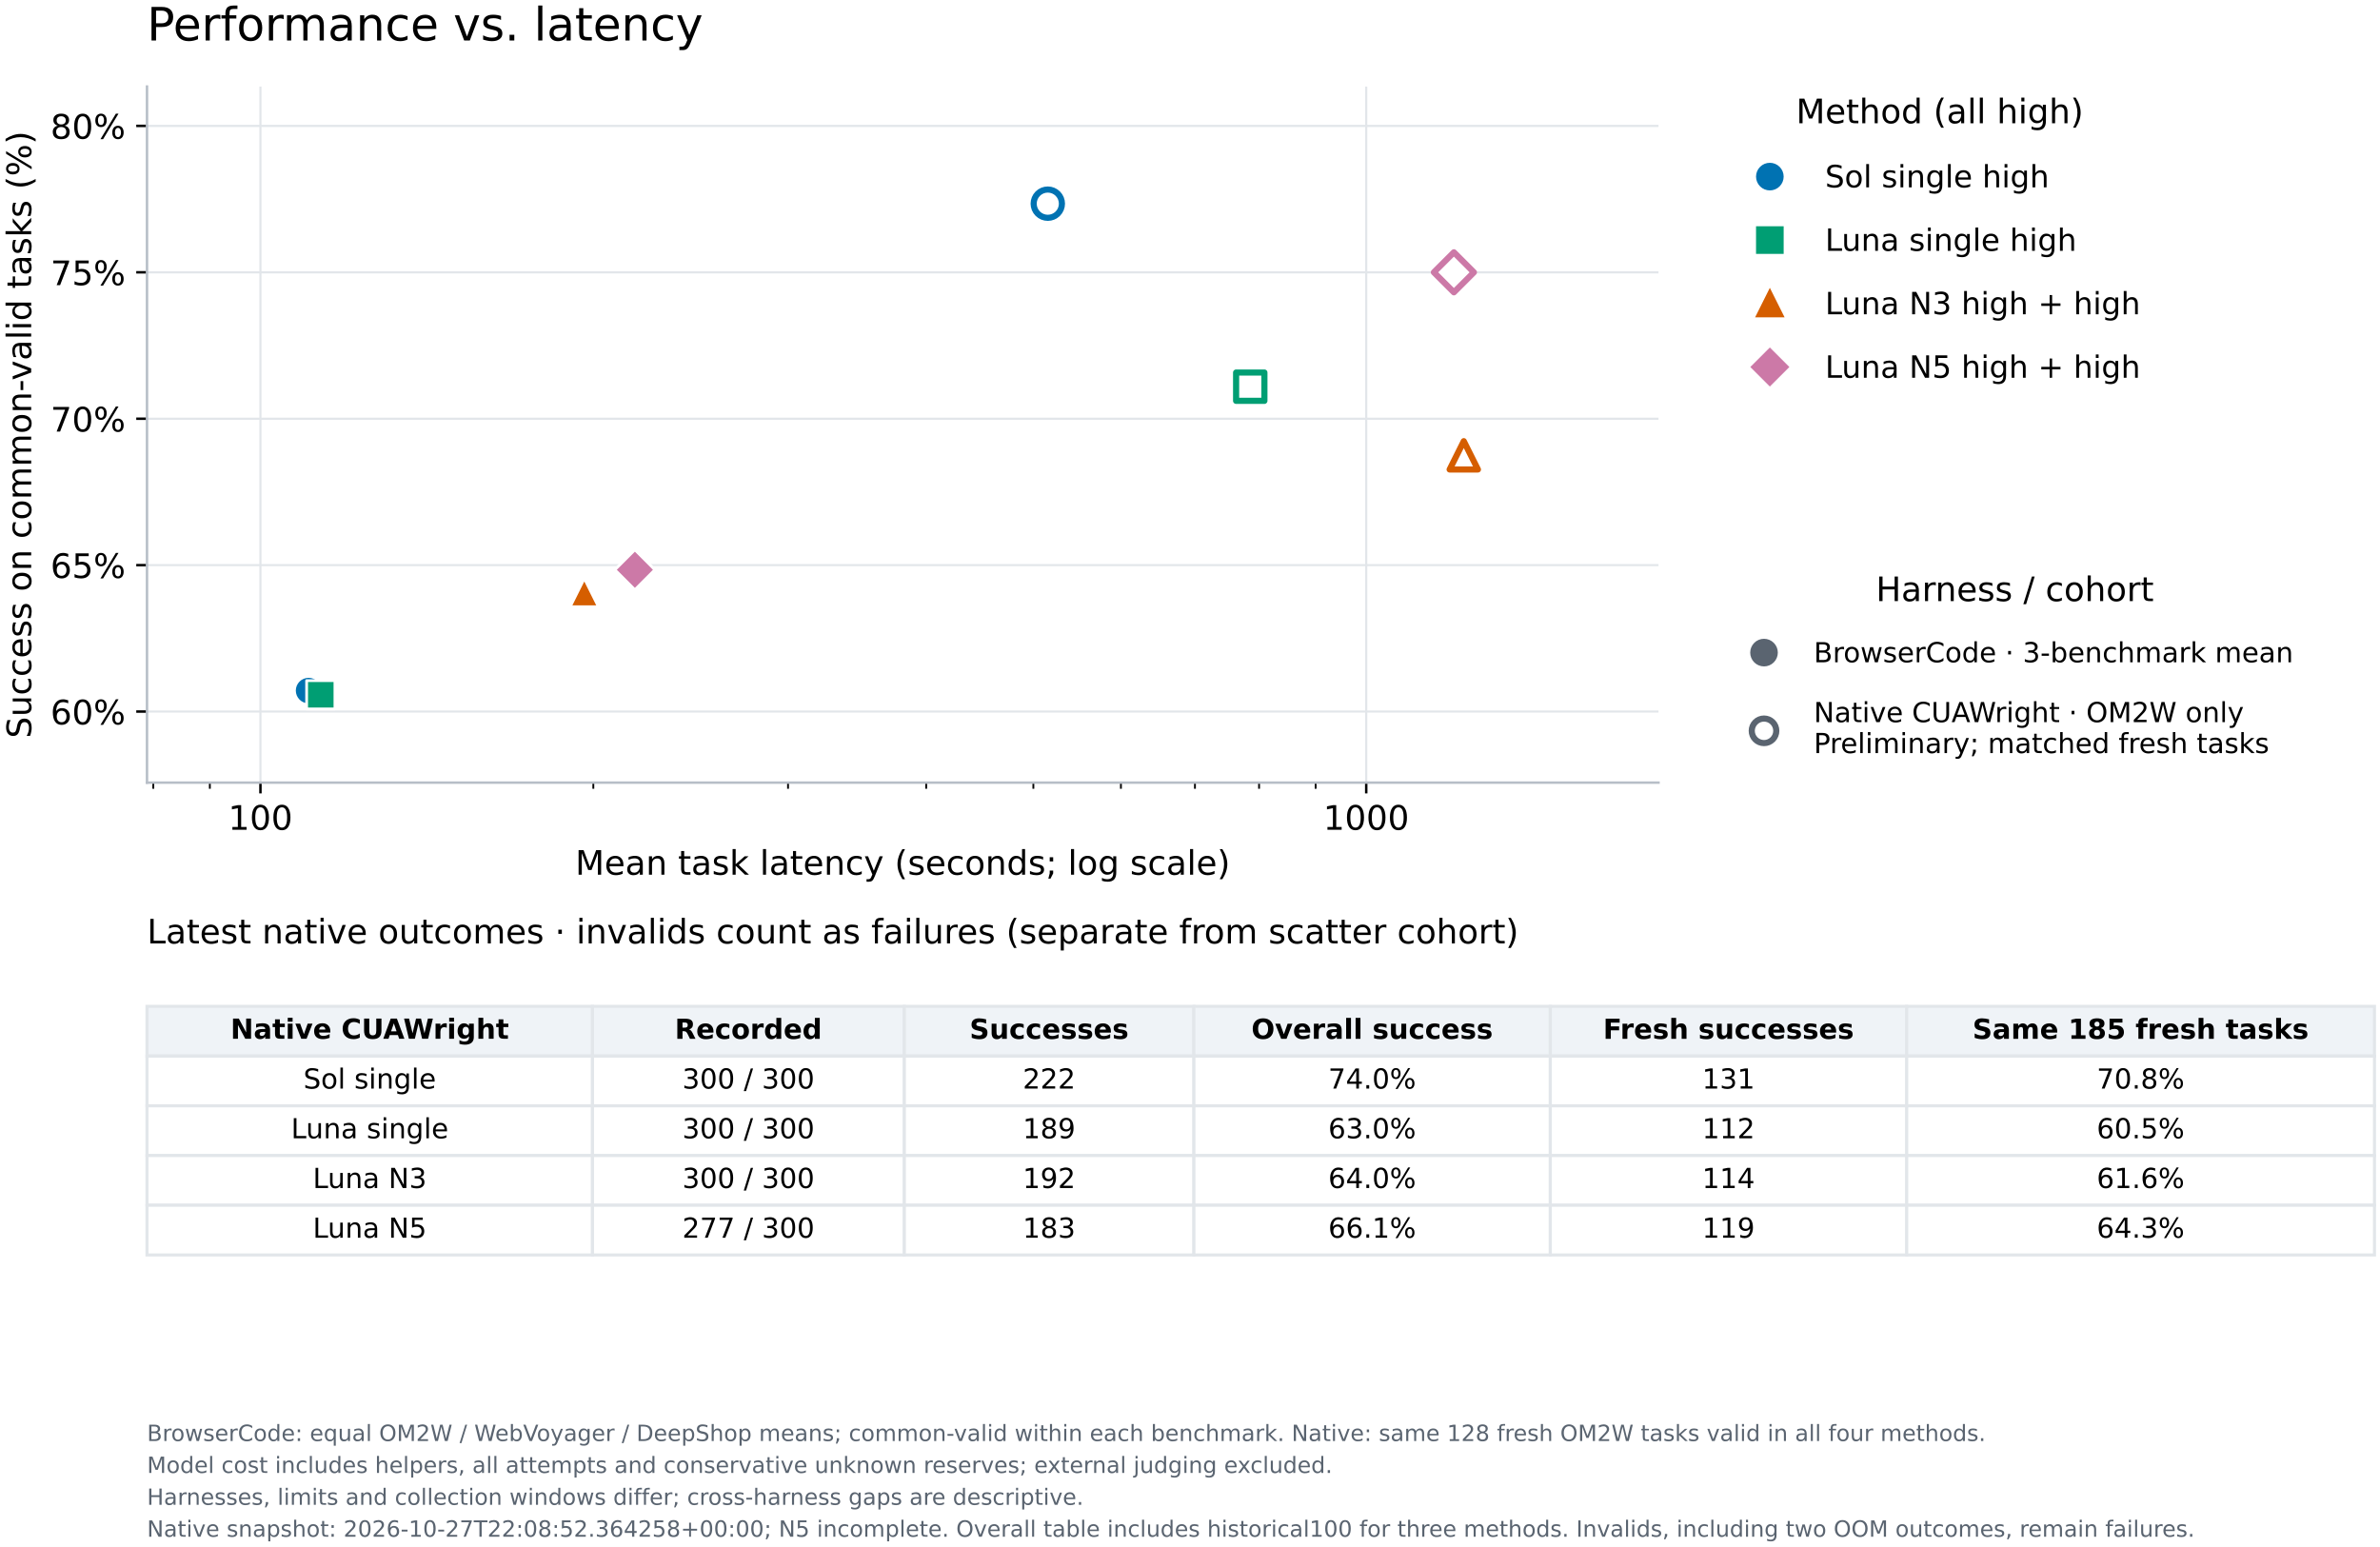
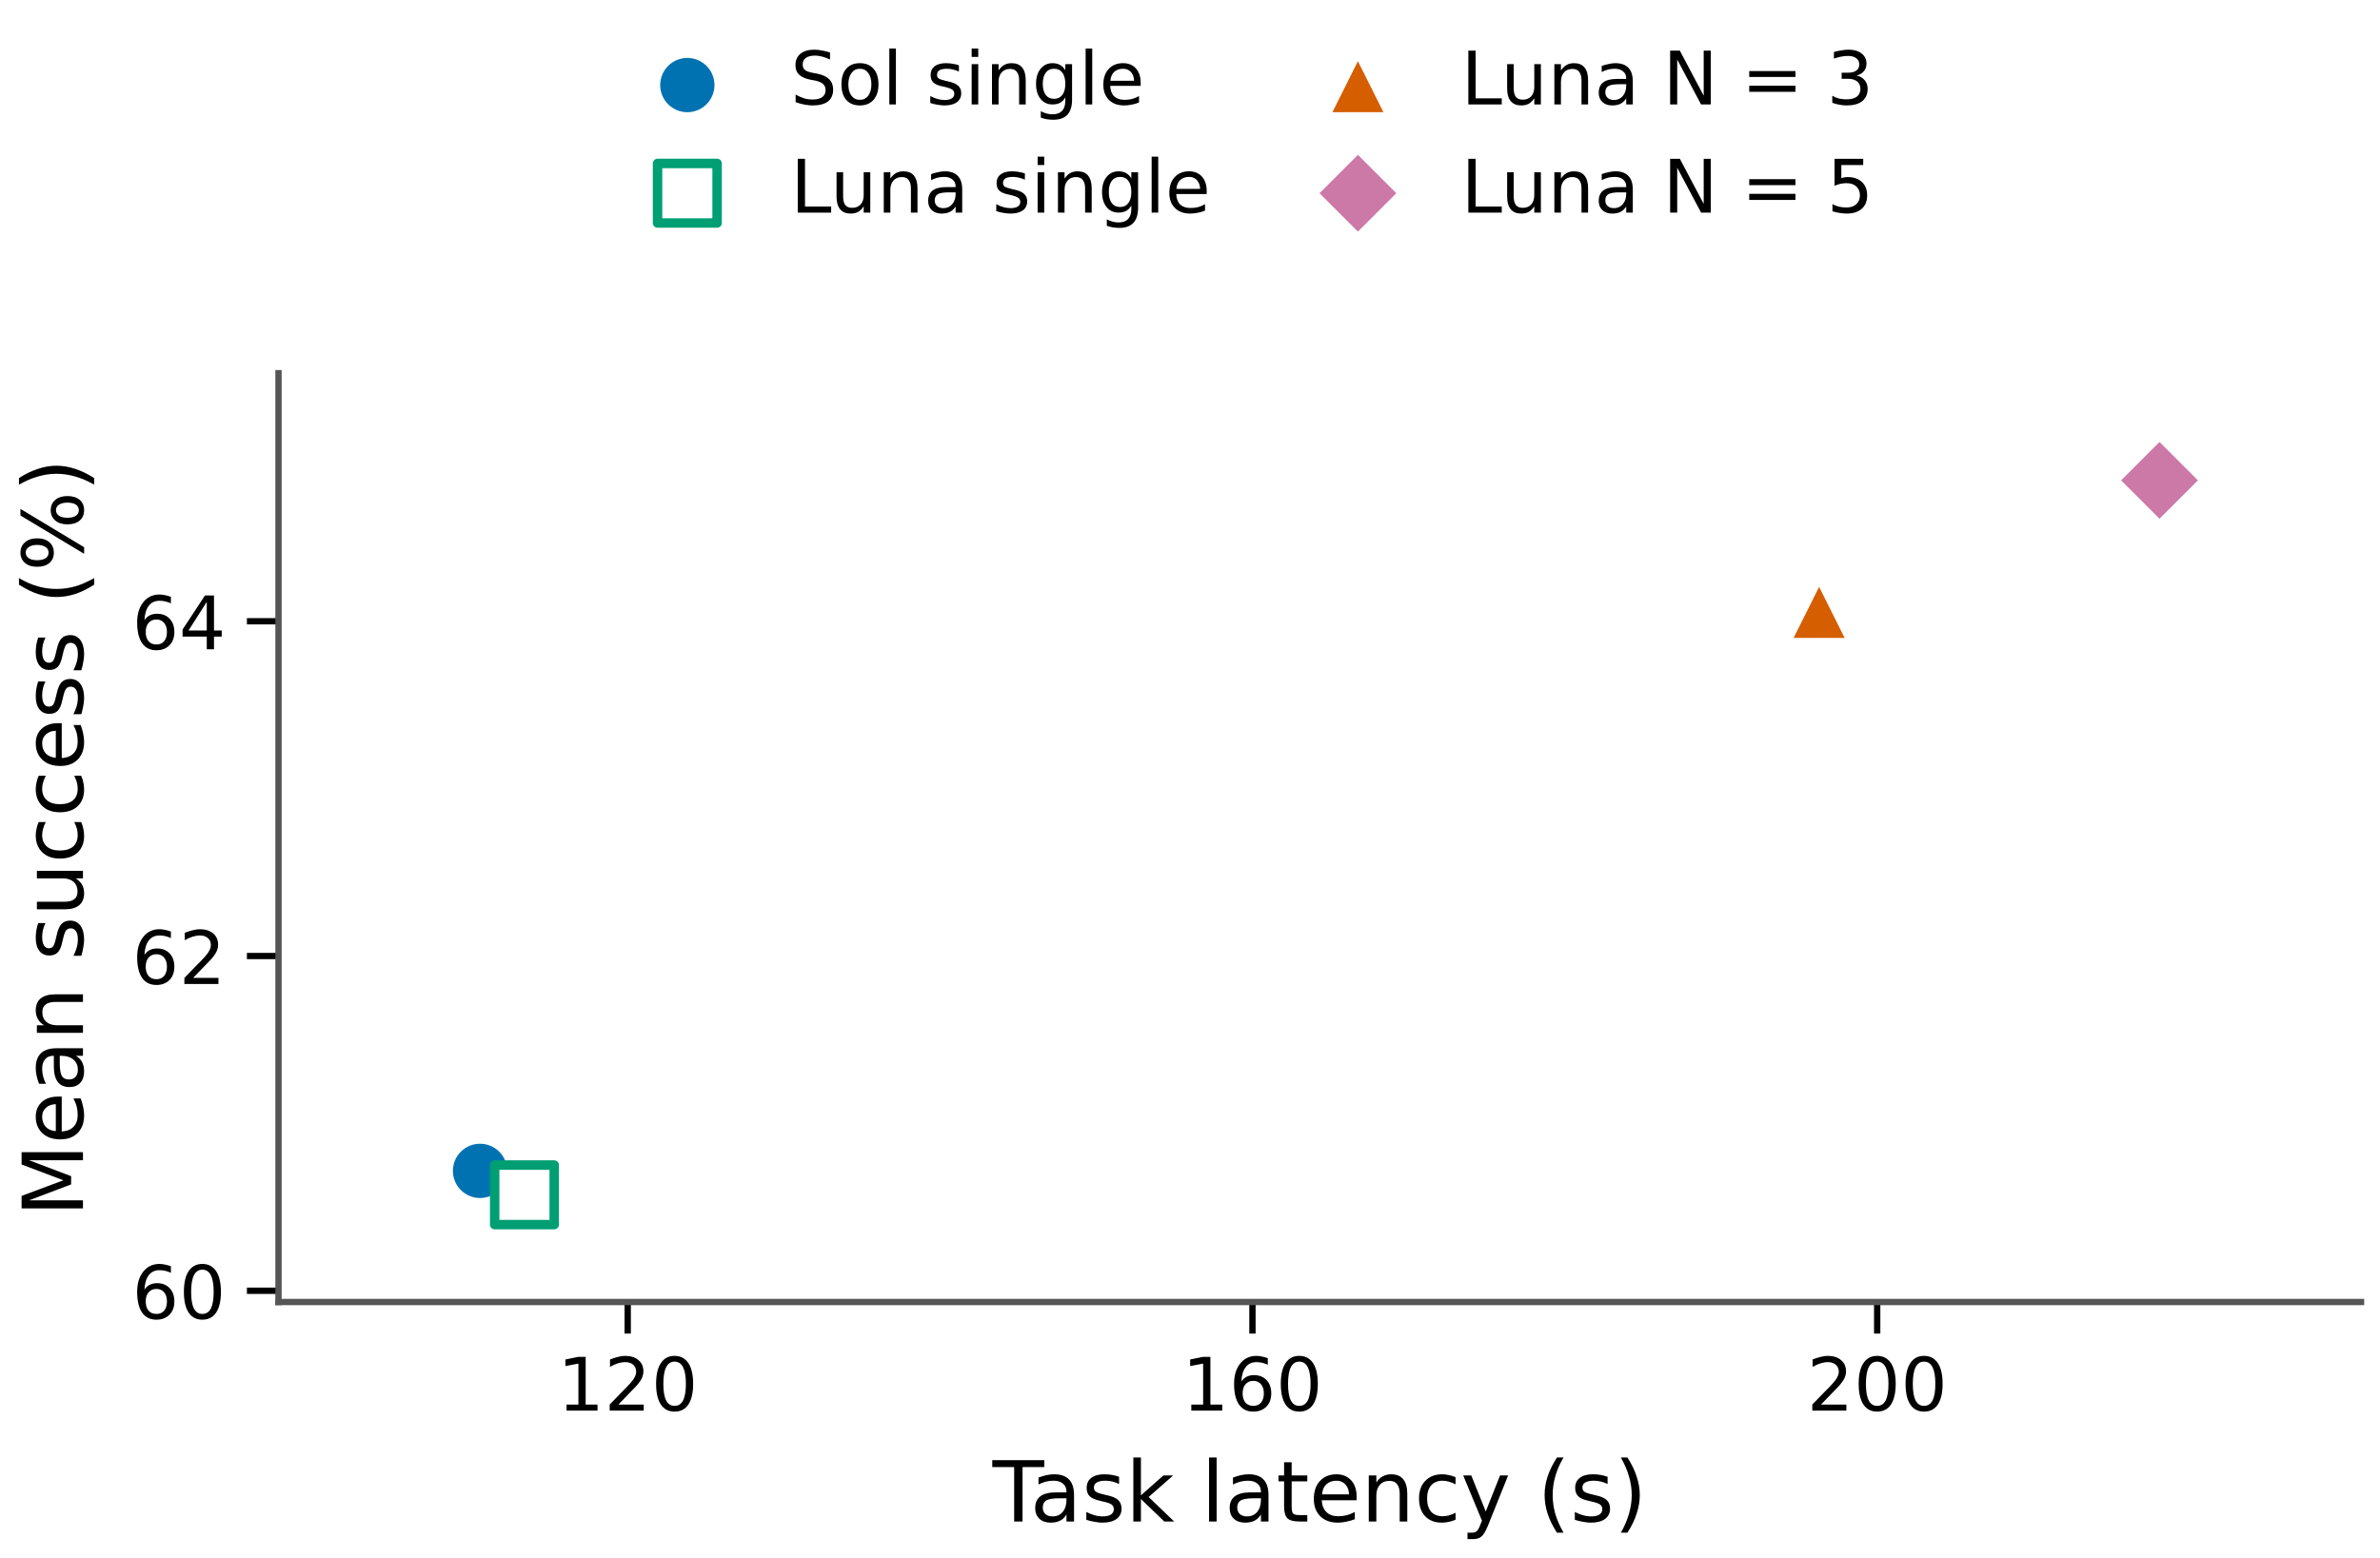
- <svg xmlns="http://www.w3.org/2000/svg" xmlns:xlink="http://www.w3.org/1999/xlink" width="775.455pt" height="504.016pt" viewBox="0 0 775.455 504.016" version="1.1">
+ <svg xmlns="http://www.w3.org/2000/svg" xmlns:xlink="http://www.w3.org/1999/xlink" width="226.034pt" height="148.005pt" viewBox="0 0 226.034 148.005" version="1.1">
  <defs>
    <style type="text/css">*{stroke-linejoin: round; stroke-linecap: butt}</style>
  </defs>
  <g id="figure_1">
    <g id="patch_1">
-       <path d="M 0 504.016 L 775.455 504.016 L 775.455 0 L 0 0 z " style="fill: #ffffff" />
+       <path d="M 0 148.005 L 226.034 148.005 L 226.034 0 L 0 0 z " style="fill: #ffffff" />
    </g>
    <g id="axes_1">
      <g id="patch_2">
-         <path d="M 47.895 254.998 L 540.375 254.998 L 540.375 28.198 L 47.895 28.198 z " style="fill: #ffffff" />
+         <path d="M 26.45 123.688 L 224.234 123.688 L 224.234 35.452 L 26.45 35.452 z " style="fill: #ffffff" />
      </g>
      <g id="matplotlib.axis_1">
        <g id="xtick_1">
          <g id="line2d_1">
-             <path d="M 84.857 254.998 L 84.857 28.198 " clip-path="url(#pa893dad80f)" style="fill: none; stroke: #e2e6ea; stroke-width: 0.7; stroke-linecap: square" />
-           </g>
-           <g id="line2d_2">
            <defs>
-               <path id="m1888b2eb9c" d="M 0 0 L 0 3.5 " style="stroke: #000000; stroke-width: 0.8" />
+               <path id="mfd620df238" d="M 0 0 L 0 3 " style="stroke: #000000; stroke-width: 0.6" />
            </defs>
            <g>
-               <use xlink:href="#m1888b2eb9c" x="84.857" y="254.998" style="stroke: #000000; stroke-width: 0.8" />
+               <use xlink:href="#mfd620df238" x="59.615" y="123.688" style="stroke: #000000; stroke-width: 0.6" />
            </g>
          </g>
          <g id="text_1">
-             <text style="font-size: 11px; font-family: 'DejaVu Sans'; text-anchor: middle" x="84.857" y="270.356" transform="rotate(-0 84.85699 270.3559)">100</text>
+             <text style="font: 7px 'DejaVu Sans'; text-anchor: middle" x="59.615" y="134.007" transform="rotate(-0 59.6151 134.0069)">120</text>
          </g>
        </g>
        <g id="xtick_2">
-           <g id="line2d_3">
-             <path d="M 445.149 254.998 L 445.149 28.198 " clip-path="url(#pa893dad80f)" style="fill: none; stroke: #e2e6ea; stroke-width: 0.7; stroke-linecap: square" />
-           </g>
-           <g id="line2d_4">
+           <g id="line2d_2">
            <g>
-               <use xlink:href="#m1888b2eb9c" x="445.149" y="254.998" style="stroke: #000000; stroke-width: 0.8" />
+               <use xlink:href="#mfd620df238" x="118.948" y="123.688" style="stroke: #000000; stroke-width: 0.6" />
            </g>
          </g>
          <g id="text_2">
-             <text style="font-size: 11px; font-family: 'DejaVu Sans'; text-anchor: middle" x="445.149" y="270.356" transform="rotate(-0 445.1489 270.3559)">1000</text>
+             <text style="font: 7px 'DejaVu Sans'; text-anchor: middle" x="118.948" y="134.007" transform="rotate(-0 118.9481 134.0069)">160</text>
          </g>
        </g>
        <g id="xtick_3">
-           <g id="line2d_5">
-             <defs>
-               <path id="maa409c9129" d="M 0 0 L 0 2 " style="stroke: #000000; stroke-width: 0.6" />
-             </defs>
+           <g id="line2d_3">
            <g>
-               <use xlink:href="#maa409c9129" x="49.941" y="254.998" style="stroke: #000000; stroke-width: 0.6" />
+               <use xlink:href="#mfd620df238" x="178.281" y="123.688" style="stroke: #000000; stroke-width: 0.6" />
            </g>
          </g>
-         </g>
-         <g id="xtick_4">
-           <g id="line2d_6">
-             <g>
-               <use xlink:href="#maa409c9129" x="68.371" y="254.998" style="stroke: #000000; stroke-width: 0.6" />
-             </g>
+           <g id="text_3">
+             <text style="font: 7px 'DejaVu Sans'; text-anchor: middle" x="178.281" y="134.007" transform="rotate(-0 178.2812 134.0069)">200</text>
          </g>
        </g>
-         <g id="xtick_5">
-           <g id="line2d_7">
-             <g>
-               <use xlink:href="#maa409c9129" x="193.316" y="254.998" style="stroke: #000000; stroke-width: 0.6" />
-             </g>
-           </g>
-         </g>
-         <g id="xtick_6">
-           <g id="line2d_8">
-             <g>
-               <use xlink:href="#maa409c9129" x="256.76" y="254.998" style="stroke: #000000; stroke-width: 0.6" />
-             </g>
-           </g>
-         </g>
-         <g id="xtick_7">
-           <g id="line2d_9">
-             <g>
-               <use xlink:href="#maa409c9129" x="301.774" y="254.998" style="stroke: #000000; stroke-width: 0.6" />
-             </g>
-           </g>
-         </g>
-         <g id="xtick_8">
-           <g id="line2d_10">
-             <g>
-               <use xlink:href="#maa409c9129" x="336.69" y="254.998" style="stroke: #000000; stroke-width: 0.6" />
-             </g>
-           </g>
-         </g>
-         <g id="xtick_9">
-           <g id="line2d_11">
-             <g>
-               <use xlink:href="#maa409c9129" x="365.219" y="254.998" style="stroke: #000000; stroke-width: 0.6" />
-             </g>
-           </g>
-         </g>
-         <g id="xtick_10">
-           <g id="line2d_12">
-             <g>
-               <use xlink:href="#maa409c9129" x="389.339" y="254.998" style="stroke: #000000; stroke-width: 0.6" />
-             </g>
-           </g>
-         </g>
-         <g id="xtick_11">
-           <g id="line2d_13">
-             <g>
-               <use xlink:href="#maa409c9129" x="410.233" y="254.998" style="stroke: #000000; stroke-width: 0.6" />
-             </g>
-           </g>
-         </g>
-         <g id="xtick_12">
-           <g id="line2d_14">
-             <g>
-               <use xlink:href="#maa409c9129" x="428.663" y="254.998" style="stroke: #000000; stroke-width: 0.6" />
-             </g>
-           </g>
-         </g>
-         <g id="text_3">
-           <text style="font-size: 11px; font-family: 'DejaVu Sans'; text-anchor: middle" x="294.135" y="285.002" transform="rotate(-0 294.1352 285.0019)">Mean task latency (seconds; log scale)</text>
+         <g id="text_4">
+           <text style="font: 8px 'DejaVu Sans'; text-anchor: middle" x="125.342" y="144.541" transform="rotate(-0 125.342 144.5414)">Task latency (s)</text>
        </g>
      </g>
      <g id="matplotlib.axis_2">
        <g id="ytick_1">
-           <g id="line2d_15">
-             <path d="M 47.895 231.842 L 540.375 231.842 " clip-path="url(#pa893dad80f)" style="fill: none; stroke: #e2e6ea; stroke-width: 0.7; stroke-linecap: square" />
-           </g>
-           <g id="line2d_16">
+           <g id="line2d_4">
            <defs>
-               <path id="md65c5bcaf7" d="M 0 0 L -3.5 0 " style="stroke: #000000; stroke-width: 0.8" />
+               <path id="m9bab9e84fd" d="M 0 0 L -3 0 " style="stroke: #000000; stroke-width: 0.6" />
            </defs>
            <g>
-               <use xlink:href="#md65c5bcaf7" x="47.895" y="231.842" style="stroke: #000000; stroke-width: 0.8" />
+               <use xlink:href="#m9bab9e84fd" x="26.45" y="122.618" style="stroke: #000000; stroke-width: 0.6" />
            </g>
          </g>
-           <g id="text_4">
-             <text style="font-size: 11px; font-family: 'DejaVu Sans'; text-anchor: end" x="40.895" y="236.021" transform="rotate(-0 40.89516 236.0207)">60%</text>
+           <g id="text_5">
+             <text style="font: 7px 'DejaVu Sans'; text-anchor: end" x="21.45" y="125.277" transform="rotate(-0 21.45 125.2772)">60</text>
          </g>
        </g>
        <g id="ytick_2">
-           <g id="line2d_17">
-             <path d="M 47.895 184.136 L 540.375 184.136 " clip-path="url(#pa893dad80f)" style="fill: none; stroke: #e2e6ea; stroke-width: 0.7; stroke-linecap: square" />
-           </g>
-           <g id="line2d_18">
+           <g id="line2d_5">
            <g>
-               <use xlink:href="#md65c5bcaf7" x="47.895" y="184.136" style="stroke: #000000; stroke-width: 0.8" />
+               <use xlink:href="#m9bab9e84fd" x="26.45" y="90.819" style="stroke: #000000; stroke-width: 0.6" />
            </g>
          </g>
-           <g id="text_5">
-             <text style="font-size: 11px; font-family: 'DejaVu Sans'; text-anchor: end" x="40.895" y="188.315" transform="rotate(-0 40.89516 188.3149)">65%</text>
+           <g id="text_6">
+             <text style="font: 7px 'DejaVu Sans'; text-anchor: end" x="21.45" y="93.478" transform="rotate(-0 21.45 93.47813)">62</text>
          </g>
        </g>
        <g id="ytick_3">
-           <g id="line2d_19">
-             <path d="M 47.895 136.43 L 540.375 136.43 " clip-path="url(#pa893dad80f)" style="fill: none; stroke: #e2e6ea; stroke-width: 0.7; stroke-linecap: square" />
-           </g>
-           <g id="line2d_20">
+           <g id="line2d_6">
            <g>
-               <use xlink:href="#md65c5bcaf7" x="47.895" y="136.43" style="stroke: #000000; stroke-width: 0.8" />
-             </g>
-           </g>
-           <g id="text_6">
-             <text style="font-size: 11px; font-family: 'DejaVu Sans'; text-anchor: end" x="40.895" y="140.609" transform="rotate(-0 40.89516 140.6092)">70%</text>
-           </g>
-         </g>
-         <g id="ytick_4">
-           <g id="line2d_21">
-             <path d="M 47.895 88.724 L 540.375 88.724 " clip-path="url(#pa893dad80f)" style="fill: none; stroke: #e2e6ea; stroke-width: 0.7; stroke-linecap: square" />
-           </g>
-           <g id="line2d_22">
-             <g>
-               <use xlink:href="#md65c5bcaf7" x="47.895" y="88.724" style="stroke: #000000; stroke-width: 0.8" />
+               <use xlink:href="#m9bab9e84fd" x="26.45" y="59.02" style="stroke: #000000; stroke-width: 0.6" />
            </g>
          </g>
          <g id="text_7">
-             <text style="font-size: 11px; font-family: 'DejaVu Sans'; text-anchor: end" x="40.895" y="92.903" transform="rotate(-0 40.89516 92.90346)">75%</text>
+             <text style="font: 7px 'DejaVu Sans'; text-anchor: end" x="21.45" y="61.679" transform="rotate(-0 21.45 61.67901)">64</text>
          </g>
        </g>
-         <g id="ytick_5">
-           <g id="line2d_23">
-             <path d="M 47.895 41.019 L 540.375 41.019 " clip-path="url(#pa893dad80f)" style="fill: none; stroke: #e2e6ea; stroke-width: 0.7; stroke-linecap: square" />
-           </g>
-           <g id="line2d_24">
-             <g>
-               <use xlink:href="#md65c5bcaf7" x="47.895" y="41.019" style="stroke: #000000; stroke-width: 0.8" />
-             </g>
-           </g>
-           <g id="text_8">
-             <text style="font-size: 11px; font-family: 'DejaVu Sans'; text-anchor: end" x="40.895" y="45.198" transform="rotate(-0 40.89516 45.19772)">80%</text>
-           </g>
-         </g>
-         <g id="text_9">
-           <text style="font-size: 11px; font-family: 'DejaVu Sans'; text-anchor: middle" x="10.158" y="141.598" transform="rotate(-90 10.15828 141.5977)">Success on common-valid tasks (%)</text>
+         <g id="text_8">
+           <text style="font: 8px 'DejaVu Sans'; text-anchor: middle" x="7.879" y="79.57" transform="rotate(-90 7.87875 79.57)">Mean success (%)</text>
        </g>
      </g>
      <g id="patch_3">
-         <path d="M 47.895 254.998 L 47.895 28.198 " style="fill: none; stroke: #b7bec7; stroke-width: 0.8; stroke-linejoin: miter; stroke-linecap: square" />
+         <path d="M 26.45 123.688 L 26.45 35.452 " style="fill: none; stroke: #555555; stroke-width: 0.6; stroke-linejoin: miter; stroke-linecap: square" />
      </g>
      <g id="patch_4">
-         <path d="M 47.895 254.998 L 540.375 254.998 " style="fill: none; stroke: #b7bec7; stroke-width: 0.8; stroke-linejoin: miter; stroke-linecap: square" />
+         <path d="M 26.45 123.688 L 224.234 123.688 " style="fill: none; stroke: #555555; stroke-width: 0.6; stroke-linejoin: miter; stroke-linecap: square" />
      </g>
      <g id="PathCollection_1">
        <defs>
-           <path id="m28817deb9a" d="M 0 4.61 C 1.223 4.61 2.395 4.124 3.26 3.26 C 4.124 2.395 4.61 1.223 4.61 0 C 4.61 -1.223 4.124 -2.395 3.26 -3.26 C 2.395 -4.124 1.223 -4.61 0 -4.61 C -1.223 -4.61 -2.395 -4.124 -3.26 -3.26 C -4.124 -2.395 -4.61 -1.223 -4.61 0 C -4.61 1.223 -4.124 2.395 -3.26 3.26 C -2.395 4.124 -1.223 4.61 0 4.61 z " style="stroke: #ffffff; stroke-width: 0.9" />
+           <path id="m58b392fd00" d="M 0 2.828 C 0.75 2.828 1.47 2.53 2 2 C 2.53 1.47 2.828 0.75 2.828 0 C 2.828 -0.75 2.53 -1.47 2 -2 C 1.47 -2.53 0.75 -2.828 0 -2.828 C -0.75 -2.828 -1.47 -2.53 -2 -2 C -2.53 -1.47 -2.828 -0.75 -2.828 0 C -2.828 0.75 -2.53 1.47 -2 2 C -1.47 2.53 -0.75 2.828 0 2.828 z " style="stroke: #ffffff; stroke-width: 0.5" />
        </defs>
-         <g clip-path="url(#pa893dad80f)">
-           <use xlink:href="#m28817deb9a" x="100.544" y="225.008" style="fill: #0072b2; stroke: #ffffff; stroke-width: 0.9" />
+         <g clip-path="url(#pd23edd9adb)">
+           <use xlink:href="#m58b392fd00" x="45.59" y="111.23" style="fill: #0072b2; stroke: #ffffff; stroke-width: 0.5" />
        </g>
      </g>
      <g id="PathCollection_2">
        <defs>
-           <path id="md37e98f2f8" d="M -4.61 4.61 L 4.61 4.61 L 4.61 -4.61 L -4.61 -4.61 z " style="stroke: #ffffff; stroke-width: 0.9" />
+           <path id="mc91d2e4067" d="M -2.828 2.828 L 2.828 2.828 L 2.828 -2.828 L -2.828 -2.828 z " style="stroke: #009e73; stroke-width: 0.9" />
        </defs>
-         <g clip-path="url(#pa893dad80f)">
-           <use xlink:href="#md37e98f2f8" x="104.518" y="226.374" style="fill: #009e73; stroke: #ffffff; stroke-width: 0.9" />
+         <g clip-path="url(#pd23edd9adb)">
+           <use xlink:href="#mc91d2e4067" x="49.809" y="113.507" style="fill: #ffffff; stroke: #009e73; stroke-width: 0.9" />
        </g>
      </g>
      <g id="PathCollection_3">
        <defs>
-           <path id="m1813dcb7ec" d="M 0 -4.61 L -4.61 4.61 L 4.61 4.61 z " style="stroke: #ffffff; stroke-width: 0.9" />
+           <path id="md0d9150c90" d="M 0 -2.828 L -2.828 2.828 L 2.828 2.828 z " style="stroke: #ffffff; stroke-width: 0.5" />
        </defs>
-         <g clip-path="url(#pa893dad80f)">
-           <use xlink:href="#m1813dcb7ec" x="190.379" y="193.078" style="fill: #d55e00; stroke: #ffffff; stroke-width: 0.9" />
+         <g clip-path="url(#pd23edd9adb)">
+           <use xlink:href="#md0d9150c90" x="172.766" y="58.021" style="fill: #d55e00; stroke: #ffffff; stroke-width: 0.5" />
        </g>
      </g>
      <g id="PathCollection_4">
        <defs>
-           <path id="ma73834c3b3" d="M -0 6.519 L 6.519 0 L 0 -6.519 L -6.519 -0 z " style="stroke: #ffffff; stroke-width: 0.9" />
+           <path id="m25f853ad70" d="M -0 4 L 4 0 L 0 -4 L -4 -0 z " style="stroke: #ffffff; stroke-width: 0.5" />
        </defs>
-         <g clip-path="url(#pa893dad80f)">
-           <use xlink:href="#ma73834c3b3" x="206.855" y="185.644" style="fill: #cc79a7; stroke: #ffffff; stroke-width: 0.9" />
+         <g clip-path="url(#pd23edd9adb)">
+           <use xlink:href="#m25f853ad70" x="205.094" y="45.633" style="fill: #cc79a7; stroke: #ffffff; stroke-width: 0.5" />
        </g>
      </g>
+     </g>
+     <g id="legend_1">
      <g id="PathCollection_5">
-         <defs>
-           <path id="m3bf580d97c" d="M 0 4.61 C 1.223 4.61 2.395 4.124 3.26 3.26 C 4.124 2.395 4.61 1.223 4.61 0 C 4.61 -1.223 4.124 -2.395 3.26 -3.26 C 2.395 -4.124 1.223 -4.61 0 -4.61 C -1.223 -4.61 -2.395 -4.124 -3.26 -3.26 C -4.124 -2.395 -4.61 -1.223 -4.61 0 C -4.61 1.223 -4.124 2.395 -3.26 3.26 C -2.395 4.124 -1.223 4.61 0 4.61 z " style="stroke: #0072b2; stroke-width: 2" />
-         </defs>
-         <g clip-path="url(#pa893dad80f)">
-           <use xlink:href="#m3bf580d97c" x="341.395" y="66.362" style="fill: #ffffff; stroke: #0072b2; stroke-width: 2" />
+         <g>
+           <use xlink:href="#m58b392fd00" x="65.277" y="8.081" style="fill: #0072b2; stroke: #ffffff; stroke-width: 0.5" />
        </g>
      </g>
+       <g id="text_9">
+         <text style="font: 7px 'DejaVu Sans'; text-anchor: start" x="75.077" y="9.919" transform="rotate(-0 75.07678 9.918906)">Sol single</text>
+       </g>
      <g id="PathCollection_6">
-         <defs>
-           <path id="m74a5a065bb" d="M -4.61 4.61 L 4.61 4.61 L 4.61 -4.61 L -4.61 -4.61 z " style="stroke: #009e73; stroke-width: 2" />
-         </defs>
-         <g clip-path="url(#pa893dad80f)">
-           <use xlink:href="#m74a5a065bb" x="407.359" y="125.994" style="fill: #ffffff; stroke: #009e73; stroke-width: 2" />
-         </g>
-       </g>
-       <g id="PathCollection_7">
-         <defs>
-           <path id="m09c0c4b532" d="M 0 -4.61 L -4.61 4.61 L 4.61 4.61 z " style="stroke: #d55e00; stroke-width: 2" />
-         </defs>
-         <g clip-path="url(#pa893dad80f)">
-           <use xlink:href="#m09c0c4b532" x="476.931" y="148.356" style="fill: #ffffff; stroke: #d55e00; stroke-width: 2" />
-         </g>
-       </g>
-       <g id="PathCollection_8">
-         <defs>
-           <path id="mbd9f5eda35" d="M -0 6.519 L 6.519 0 L 0 -6.519 L -6.519 -0 z " style="stroke: #cc79a7; stroke-width: 2" />
-         </defs>
-         <g clip-path="url(#pa893dad80f)">
-           <use xlink:href="#mbd9f5eda35" x="473.71" y="88.724" style="fill: #ffffff; stroke: #cc79a7; stroke-width: 2" />
+         <g>
+           <use xlink:href="#mc91d2e4067" x="65.277" y="18.356" style="fill: #ffffff; stroke: #009e73; stroke-width: 0.9" />
        </g>
      </g>
      <g id="text_10">
-         <text style="font-size: 15px; font-family: 'DejaVu Sans'; text-anchor: start" x="47.895" y="13.198" transform="rotate(-0 47.89516 13.19766)">Performance vs. latency</text>
+         <text style="font: 7px 'DejaVu Sans'; text-anchor: start" x="75.077" y="20.194" transform="rotate(-0 75.07678 20.19359)">Luna single</text>
      </g>
-     </g>
-     <g id="axes_2">
-       <g id="table_1">
-         <g id="patch_5">
-           <path d="M 47.895 344.098 L 193.047 344.098 L 193.047 327.898 L 47.895 327.898 z " style="fill: #eff3f7; stroke: #e2e6ea; stroke-linejoin: miter" />
-         </g>
-         <g id="text_11">
-           <text style="font-weight: 700; font-size: 9px; font-family: 'DejaVu Sans'; text-anchor: middle" x="120.471" y="338.446" transform="rotate(-0 120.4712 338.4459)">Native CUAWright</text>
-         </g>
-         <g id="patch_6">
-           <path d="M 193.047 344.098 L 294.654 344.098 L 294.654 327.898 L 193.047 327.898 z " style="fill: #eff3f7; stroke: #e2e6ea; stroke-linejoin: miter" />
-         </g>
-         <g id="text_12">
-           <text style="font-weight: 700; font-size: 9px; font-family: 'DejaVu Sans'; text-anchor: middle" x="243.85" y="338.481" transform="rotate(-0 243.8504 338.4811)">Recorded</text>
-         </g>
-         <g id="patch_7">
-           <path d="M 294.654 344.098 L 389.002 344.098 L 389.002 327.898 L 294.654 327.898 z " style="fill: #eff3f7; stroke: #e2e6ea; stroke-linejoin: miter" />
-         </g>
-         <g id="text_13">
-           <text style="font-weight: 700; font-size: 9px; font-family: 'DejaVu Sans'; text-anchor: middle" x="341.828" y="338.481" transform="rotate(-0 341.828 338.4811)">Successes</text>
-         </g>
-         <g id="patch_8">
-           <path d="M 389.002 344.098 L 505.124 344.098 L 505.124 327.898 L 389.002 327.898 z " style="fill: #eff3f7; stroke: #e2e6ea; stroke-linejoin: miter" />
-         </g>
-         <g id="text_14">
-           <text style="font-weight: 700; font-size: 9px; font-family: 'DejaVu Sans'; text-anchor: middle" x="447.063" y="338.481" transform="rotate(-0 447.0632 338.4811)">Overall success</text>
-         </g>
-         <g id="patch_9">
-           <path d="M 505.124 344.098 L 621.246 344.098 L 621.246 327.898 L 505.124 327.898 z " style="fill: #eff3f7; stroke: #e2e6ea; stroke-linejoin: miter" />
-         </g>
-         <g id="text_15">
-           <text style="font-weight: 700; font-size: 9px; font-family: 'DejaVu Sans'; text-anchor: middle" x="563.185" y="338.481" transform="rotate(-0 563.1848 338.4811)">Fresh successes</text>
-         </g>
-         <g id="patch_10">
-           <path d="M 621.246 344.098 L 773.655 344.098 L 773.655 327.898 L 621.246 327.898 z " style="fill: #eff3f7; stroke: #e2e6ea; stroke-linejoin: miter" />
-         </g>
-         <g id="text_16">
-           <text style="font-weight: 700; font-size: 9px; font-family: 'DejaVu Sans'; text-anchor: middle" x="697.45" y="338.481" transform="rotate(-0 697.4504 338.4811)">Same 185 fresh tasks</text>
-         </g>
-         <g id="patch_11">
-           <path d="M 47.895 360.298 L 193.047 360.298 L 193.047 344.098 L 47.895 344.098 z " style="fill: #ffffff; stroke: #e2e6ea; stroke-linejoin: miter" />
-         </g>
-         <g id="text_17">
-           <text style="font-size: 9px; font-family: 'DejaVu Sans'; text-anchor: middle" x="120.471" y="354.681" transform="rotate(-0 120.4712 354.6811)">Sol single</text>
-         </g>
-         <g id="patch_12">
-           <path d="M 193.047 360.298 L 294.654 360.298 L 294.654 344.098 L 193.047 344.098 z " style="fill: #ffffff; stroke: #e2e6ea; stroke-linejoin: miter" />
-         </g>
-         <g id="text_18">
-           <text style="font-size: 9px; font-family: 'DejaVu Sans'; text-anchor: middle" x="243.85" y="354.681" transform="rotate(-0 243.8504 354.6811)">300 / 300</text>
-         </g>
-         <g id="patch_13">
-           <path d="M 294.654 360.298 L 389.002 360.298 L 389.002 344.098 L 294.654 344.098 z " style="fill: #ffffff; stroke: #e2e6ea; stroke-linejoin: miter" />
-         </g>
-         <g id="text_19">
-           <text style="font-size: 9px; font-family: 'DejaVu Sans'; text-anchor: middle" x="341.828" y="354.681" transform="rotate(-0 341.828 354.6811)">222</text>
-         </g>
-         <g id="patch_14">
-           <path d="M 389.002 360.298 L 505.124 360.298 L 505.124 344.098 L 389.002 344.098 z " style="fill: #ffffff; stroke: #e2e6ea; stroke-linejoin: miter" />
-         </g>
-         <g id="text_20">
-           <text style="font-size: 9px; font-family: 'DejaVu Sans'; text-anchor: middle" x="447.063" y="354.681" transform="rotate(-0 447.0632 354.6811)">74.0%</text>
-         </g>
-         <g id="patch_15">
-           <path d="M 505.124 360.298 L 621.246 360.298 L 621.246 344.098 L 505.124 344.098 z " style="fill: #ffffff; stroke: #e2e6ea; stroke-linejoin: miter" />
-         </g>
-         <g id="text_21">
-           <text style="font-size: 9px; font-family: 'DejaVu Sans'; text-anchor: middle" x="563.185" y="354.681" transform="rotate(-0 563.1848 354.6811)">131</text>
-         </g>
-         <g id="patch_16">
-           <path d="M 621.246 360.298 L 773.655 360.298 L 773.655 344.098 L 621.246 344.098 z " style="fill: #ffffff; stroke: #e2e6ea; stroke-linejoin: miter" />
-         </g>
-         <g id="text_22">
-           <text style="font-size: 9px; font-family: 'DejaVu Sans'; text-anchor: middle" x="697.45" y="354.681" transform="rotate(-0 697.4504 354.6811)">70.8%</text>
-         </g>
-         <g id="patch_17">
-           <path d="M 47.895 376.498 L 193.047 376.498 L 193.047 360.298 L 47.895 360.298 z " style="fill: #ffffff; stroke: #e2e6ea; stroke-linejoin: miter" />
-         </g>
-         <g id="text_23">
-           <text style="font-size: 9px; font-family: 'DejaVu Sans'; text-anchor: middle" x="120.471" y="370.881" transform="rotate(-0 120.4712 370.8811)">Luna single</text>
-         </g>
-         <g id="patch_18">
-           <path d="M 193.047 376.498 L 294.654 376.498 L 294.654 360.298 L 193.047 360.298 z " style="fill: #ffffff; stroke: #e2e6ea; stroke-linejoin: miter" />
-         </g>
-         <g id="text_24">
-           <text style="font-size: 9px; font-family: 'DejaVu Sans'; text-anchor: middle" x="243.85" y="370.881" transform="rotate(-0 243.8504 370.8811)">300 / 300</text>
-         </g>
-         <g id="patch_19">
-           <path d="M 294.654 376.498 L 389.002 376.498 L 389.002 360.298 L 294.654 360.298 z " style="fill: #ffffff; stroke: #e2e6ea; stroke-linejoin: miter" />
-         </g>
-         <g id="text_25">
-           <text style="font-size: 9px; font-family: 'DejaVu Sans'; text-anchor: middle" x="341.828" y="370.881" transform="rotate(-0 341.828 370.8811)">189</text>
-         </g>
-         <g id="patch_20">
-           <path d="M 389.002 376.498 L 505.124 376.498 L 505.124 360.298 L 389.002 360.298 z " style="fill: #ffffff; stroke: #e2e6ea; stroke-linejoin: miter" />
-         </g>
-         <g id="text_26">
-           <text style="font-size: 9px; font-family: 'DejaVu Sans'; text-anchor: middle" x="447.063" y="370.881" transform="rotate(-0 447.0632 370.8811)">63.0%</text>
-         </g>
-         <g id="patch_21">
-           <path d="M 505.124 376.498 L 621.246 376.498 L 621.246 360.298 L 505.124 360.298 z " style="fill: #ffffff; stroke: #e2e6ea; stroke-linejoin: miter" />
-         </g>
-         <g id="text_27">
-           <text style="font-size: 9px; font-family: 'DejaVu Sans'; text-anchor: middle" x="563.185" y="370.881" transform="rotate(-0 563.1848 370.8811)">112</text>
-         </g>
-         <g id="patch_22">
-           <path d="M 621.246 376.498 L 773.655 376.498 L 773.655 360.298 L 621.246 360.298 z " style="fill: #ffffff; stroke: #e2e6ea; stroke-linejoin: miter" />
-         </g>
-         <g id="text_28">
-           <text style="font-size: 9px; font-family: 'DejaVu Sans'; text-anchor: middle" x="697.45" y="370.881" transform="rotate(-0 697.4504 370.8811)">60.5%</text>
-         </g>
-         <g id="patch_23">
-           <path d="M 47.895 392.698 L 193.047 392.698 L 193.047 376.498 L 47.895 376.498 z " style="fill: #ffffff; stroke: #e2e6ea; stroke-linejoin: miter" />
-         </g>
-         <g id="text_29">
-           <text style="font-size: 9px; font-family: 'DejaVu Sans'; text-anchor: middle" x="120.471" y="387.081" transform="rotate(-0 120.4712 387.0811)">Luna N3</text>
-         </g>
-         <g id="patch_24">
-           <path d="M 193.047 392.698 L 294.654 392.698 L 294.654 376.498 L 193.047 376.498 z " style="fill: #ffffff; stroke: #e2e6ea; stroke-linejoin: miter" />
-         </g>
-         <g id="text_30">
-           <text style="font-size: 9px; font-family: 'DejaVu Sans'; text-anchor: middle" x="243.85" y="387.081" transform="rotate(-0 243.8504 387.0811)">300 / 300</text>
-         </g>
-         <g id="patch_25">
-           <path d="M 294.654 392.698 L 389.002 392.698 L 389.002 376.498 L 294.654 376.498 z " style="fill: #ffffff; stroke: #e2e6ea; stroke-linejoin: miter" />
-         </g>
-         <g id="text_31">
-           <text style="font-size: 9px; font-family: 'DejaVu Sans'; text-anchor: middle" x="341.828" y="387.081" transform="rotate(-0 341.828 387.0811)">192</text>
-         </g>
-         <g id="patch_26">
-           <path d="M 389.002 392.698 L 505.124 392.698 L 505.124 376.498 L 389.002 376.498 z " style="fill: #ffffff; stroke: #e2e6ea; stroke-linejoin: miter" />
-         </g>
-         <g id="text_32">
-           <text style="font-size: 9px; font-family: 'DejaVu Sans'; text-anchor: middle" x="447.063" y="387.081" transform="rotate(-0 447.0632 387.0811)">64.0%</text>
-         </g>
-         <g id="patch_27">
-           <path d="M 505.124 392.698 L 621.246 392.698 L 621.246 376.498 L 505.124 376.498 z " style="fill: #ffffff; stroke: #e2e6ea; stroke-linejoin: miter" />
-         </g>
-         <g id="text_33">
-           <text style="font-size: 9px; font-family: 'DejaVu Sans'; text-anchor: middle" x="563.185" y="387.081" transform="rotate(-0 563.1848 387.0811)">114</text>
-         </g>
-         <g id="patch_28">
-           <path d="M 621.246 392.698 L 773.655 392.698 L 773.655 376.498 L 621.246 376.498 z " style="fill: #ffffff; stroke: #e2e6ea; stroke-linejoin: miter" />
-         </g>
-         <g id="text_34">
-           <text style="font-size: 9px; font-family: 'DejaVu Sans'; text-anchor: middle" x="697.45" y="387.081" transform="rotate(-0 697.4504 387.0811)">61.6%</text>
-         </g>
-         <g id="patch_29">
-           <path d="M 47.895 408.898 L 193.047 408.898 L 193.047 392.698 L 47.895 392.698 z " style="fill: #ffffff; stroke: #e2e6ea; stroke-linejoin: miter" />
-         </g>
-         <g id="text_35">
-           <text style="font-size: 9px; font-family: 'DejaVu Sans'; text-anchor: middle" x="120.471" y="403.281" transform="rotate(-0 120.4712 403.2811)">Luna N5</text>
-         </g>
-         <g id="patch_30">
-           <path d="M 193.047 408.898 L 294.654 408.898 L 294.654 392.698 L 193.047 392.698 z " style="fill: #ffffff; stroke: #e2e6ea; stroke-linejoin: miter" />
-         </g>
-         <g id="text_36">
-           <text style="font-size: 9px; font-family: 'DejaVu Sans'; text-anchor: middle" x="243.85" y="403.281" transform="rotate(-0 243.8504 403.2811)">277 / 300</text>
-         </g>
-         <g id="patch_31">
-           <path d="M 294.654 408.898 L 389.002 408.898 L 389.002 392.698 L 294.654 392.698 z " style="fill: #ffffff; stroke: #e2e6ea; stroke-linejoin: miter" />
-         </g>
-         <g id="text_37">
-           <text style="font-size: 9px; font-family: 'DejaVu Sans'; text-anchor: middle" x="341.828" y="403.281" transform="rotate(-0 341.828 403.2811)">183</text>
-         </g>
-         <g id="patch_32">
-           <path d="M 389.002 408.898 L 505.124 408.898 L 505.124 392.698 L 389.002 392.698 z " style="fill: #ffffff; stroke: #e2e6ea; stroke-linejoin: miter" />
-         </g>
-         <g id="text_38">
-           <text style="font-size: 9px; font-family: 'DejaVu Sans'; text-anchor: middle" x="447.063" y="403.281" transform="rotate(-0 447.0632 403.2811)">66.1%</text>
-         </g>
-         <g id="patch_33">
-           <path d="M 505.124 408.898 L 621.246 408.898 L 621.246 392.698 L 505.124 392.698 z " style="fill: #ffffff; stroke: #e2e6ea; stroke-linejoin: miter" />
-         </g>
-         <g id="text_39">
-           <text style="font-size: 9px; font-family: 'DejaVu Sans'; text-anchor: middle" x="563.185" y="403.281" transform="rotate(-0 563.1848 403.2811)">119</text>
-         </g>
-         <g id="patch_34">
-           <path d="M 621.246 408.898 L 773.655 408.898 L 773.655 392.698 L 621.246 392.698 z " style="fill: #ffffff; stroke: #e2e6ea; stroke-linejoin: miter" />
-         </g>
-         <g id="text_40">
-           <text style="font-size: 9px; font-family: 'DejaVu Sans'; text-anchor: middle" x="697.45" y="403.281" transform="rotate(-0 697.4504 403.2811)">64.3%</text>
+       <g id="PathCollection_7">
+         <g>
+           <use xlink:href="#md0d9150c90" x="128.965" y="8.081" style="fill: #d55e00; stroke: #ffffff; stroke-width: 0.5" />
        </g>
      </g>
-       <g id="text_41">
-         <text style="font-size: 11px; font-family: 'DejaVu Sans'; text-anchor: start" x="47.895" y="307.398" transform="rotate(-0 47.89516 307.3977)">Latest native outcomes · invalids count as failures (separate from scatter cohort)</text>
+       <g id="text_11">
+         <text style="font: 7px 'DejaVu Sans'; text-anchor: start" x="138.765" y="9.919" transform="rotate(-0 138.7647 9.918906)">Luna N = 3</text>
      </g>
-     </g>
-     <g id="text_42">
-       <text style="font-size: 7.3px; font-family: 'DejaVu Sans'; fill: #5a6470" transform="translate(47.89516 469.5182)">BrowserCode: equal OM2W / WebVoyager / DeepShop means; common-valid within each benchmark. Native: same 128 fresh OM2W tasks valid in all four methods.</text>
-       <text style="font-size: 7.3px; font-family: 'DejaVu Sans'; fill: #5a6470" transform="translate(47.89516 479.9114)">Model cost includes helpers, all attempts and conservative unknown reserves; external judging excluded.</text>
-       <text style="font-size: 7.3px; font-family: 'DejaVu Sans'; fill: #5a6470" transform="translate(47.89516 490.3045)"> Harnesses, limits and collection windows differ; cross-harness gaps are descriptive.</text>
-       <text style="font-size: 7.3px; font-family: 'DejaVu Sans'; fill: #5a6470" transform="translate(47.89516 500.6977)">Native snapshot: 2026-10-27T22:08:52.364258+00:00; N5 incomplete. Overall table includes historical100 for three methods. Invalids, including two OOM outcomes, remain failures.</text>
-     </g>
-     <g id="legend_1">
-       <g id="text_43">
-         <text style="font-size: 11px; font-family: 'DejaVu Sans'; text-anchor: start" x="585.191" y="40.156" transform="rotate(-0 585.1913 40.15594)">Method (all high)</text>
-       </g>
-       <g id="line2d_25">
-         <defs>
-           <path id="mbd8bab1557" d="M 0 4 C 1.061 4 2.078 3.579 2.828 2.828 C 3.579 2.078 4 1.061 4 0 C 4 -1.061 3.579 -2.078 2.828 -2.828 C 2.078 -3.579 1.061 -4 0 -4 C -1.061 -4 -2.078 -3.579 -2.828 -2.828 C -3.579 -2.078 -4 -1.061 -4 0 C -4 1.061 -3.579 2.078 -2.828 2.828 C -2.078 3.579 -1.061 4 0 4 z " style="stroke: #0072b2" />
-         </defs>
+       <g id="PathCollection_8">
        <g>
-           <use xlink:href="#mbd8bab1557" x="576.655" y="57.542" style="fill: #0072b2; stroke: #0072b2" />
+           <use xlink:href="#m25f853ad70" x="128.965" y="18.356" style="fill: #cc79a7; stroke: #ffffff; stroke-width: 0.5" />
        </g>
      </g>
-       <g id="text_44">
-         <text style="font-size: 10px; font-family: 'DejaVu Sans'; text-anchor: start" x="594.655" y="61.042" transform="rotate(-0 594.6552 61.04203)">Sol single high</text>
-       </g>
-       <g id="line2d_26">
-         <defs>
-           <path id="m663882ab68" d="M -4 4 L 4 4 L 4 -4 L -4 -4 z " style="stroke: #009e73; stroke-linejoin: miter" />
-         </defs>
-         <g>
-           <use xlink:href="#m663882ab68" x="576.655" y="78.22" style="fill: #009e73; stroke: #009e73; stroke-linejoin: miter" />
-         </g>
-       </g>
-       <g id="text_45">
-         <text style="font-size: 10px; font-family: 'DejaVu Sans'; text-anchor: start" x="594.655" y="81.72" transform="rotate(-0 594.6552 81.72016)">Luna single high</text>
-       </g>
-       <g id="line2d_27">
-         <defs>
-           <path id="mdf81de77f9" d="M 0 -4 L -4 4 L 4 4 z " style="stroke: #d55e00; stroke-linejoin: miter" />
-         </defs>
-         <g>
-           <use xlink:href="#mdf81de77f9" x="576.655" y="98.898" style="fill: #d55e00; stroke: #d55e00; stroke-linejoin: miter" />
-         </g>
-       </g>
-       <g id="text_46">
-         <text style="font-size: 10px; font-family: 'DejaVu Sans'; text-anchor: start" x="594.655" y="102.398" transform="rotate(-0 594.6552 102.3983)">Luna N3 high + high</text>
-       </g>
-       <g id="line2d_28">
-         <defs>
-           <path id="m0f67f6ede5" d="M -0 5.657 L 5.657 0 L 0 -5.657 L -5.657 -0 z " style="stroke: #cc79a7; stroke-linejoin: miter" />
-         </defs>
-         <g>
-           <use xlink:href="#m0f67f6ede5" x="576.655" y="119.576" style="fill: #cc79a7; stroke: #cc79a7; stroke-linejoin: miter" />
-         </g>
-       </g>
-       <g id="text_47">
-         <text style="font-size: 10px; font-family: 'DejaVu Sans'; text-anchor: start" x="594.655" y="123.076" transform="rotate(-0 594.6552 123.0764)">Luna N5 high + high</text>
-       </g>
-     </g>
-     <g id="legend_2">
-       <g id="text_48">
-         <text style="font-size: 11px; font-family: 'DejaVu Sans'; text-anchor: start" x="611.201" y="195.856" transform="rotate(-0 611.2008 195.8559)">Harness / cohort</text>
-       </g>
-       <g id="line2d_29">
-         <defs>
-           <path id="md375f66591" d="M 0 4 C 1.061 4 2.078 3.579 2.828 2.828 C 3.579 2.078 4 1.061 4 0 C 4 -1.061 3.579 -2.078 2.828 -2.828 C 2.078 -3.579 1.061 -4 0 -4 C -1.061 -4 -2.078 -3.579 -2.828 -2.828 C -3.579 -2.078 -4 -1.061 -4 0 C -4 1.061 -3.579 2.078 -2.828 2.828 C -2.078 3.579 -1.061 4 0 4 z " style="stroke: #5a6470" />
-         </defs>
-         <g>
-           <use xlink:href="#md375f66591" x="574.755" y="212.632" style="fill: #5a6470; stroke: #5a6470" />
-         </g>
-       </g>
-       <g id="text_49">
-         <text style="font-size: 9px; font-family: 'DejaVu Sans'; text-anchor: start" x="590.955" y="215.782" transform="rotate(-0 590.9552 215.7822)">BrowserCode · 3-benchmark mean</text>
-       </g>
-       <g id="line2d_30">
-         <defs>
-           <path id="m179e7d31cd" d="M 0 4 C 1.061 4 2.078 3.579 2.828 2.828 C 3.579 2.078 4 1.061 4 0 C 4 -1.061 3.579 -2.078 2.828 -2.828 C 2.078 -3.579 1.061 -4 0 -4 C -1.061 -4 -2.078 -3.579 -2.828 -2.828 C -3.579 -2.078 -4 -1.061 -4 0 C -4 1.061 -3.579 2.078 -2.828 2.828 C -2.078 3.579 -1.061 4 0 4 z " style="stroke: #5a6470; stroke-width: 2" />
-         </defs>
-         <g>
-           <use xlink:href="#m179e7d31cd" x="574.755" y="238.117" style="fill: #ffffff; stroke: #5a6470; stroke-width: 2" />
-         </g>
-       </g>
-       <g id="text_50">
-         <text style="font-size: 9px; font-family: 'DejaVu Sans'" transform="translate(590.9552 235.2925)">Native CUAWright · OM2W only</text>
-         <text style="font-size: 9px; font-family: 'DejaVu Sans'" transform="translate(590.9552 245.3705)">Preliminary; matched fresh tasks</text>
+       <g id="text_12">
+         <text style="font: 7px 'DejaVu Sans'; text-anchor: start" x="138.765" y="20.194" transform="rotate(-0 138.7647 20.19359)">Luna N = 5</text>
      </g>
    </g>
  </g>
  <defs>
-     <clipPath id="pa893dad80f">
-       <rect x="47.895" y="28.198" width="492.48" height="226.8" />
+     <clipPath id="pd23edd9adb">
+       <rect x="26.45" y="35.452" width="197.784" height="88.236" />
    </clipPath>
  </defs>
</svg>
